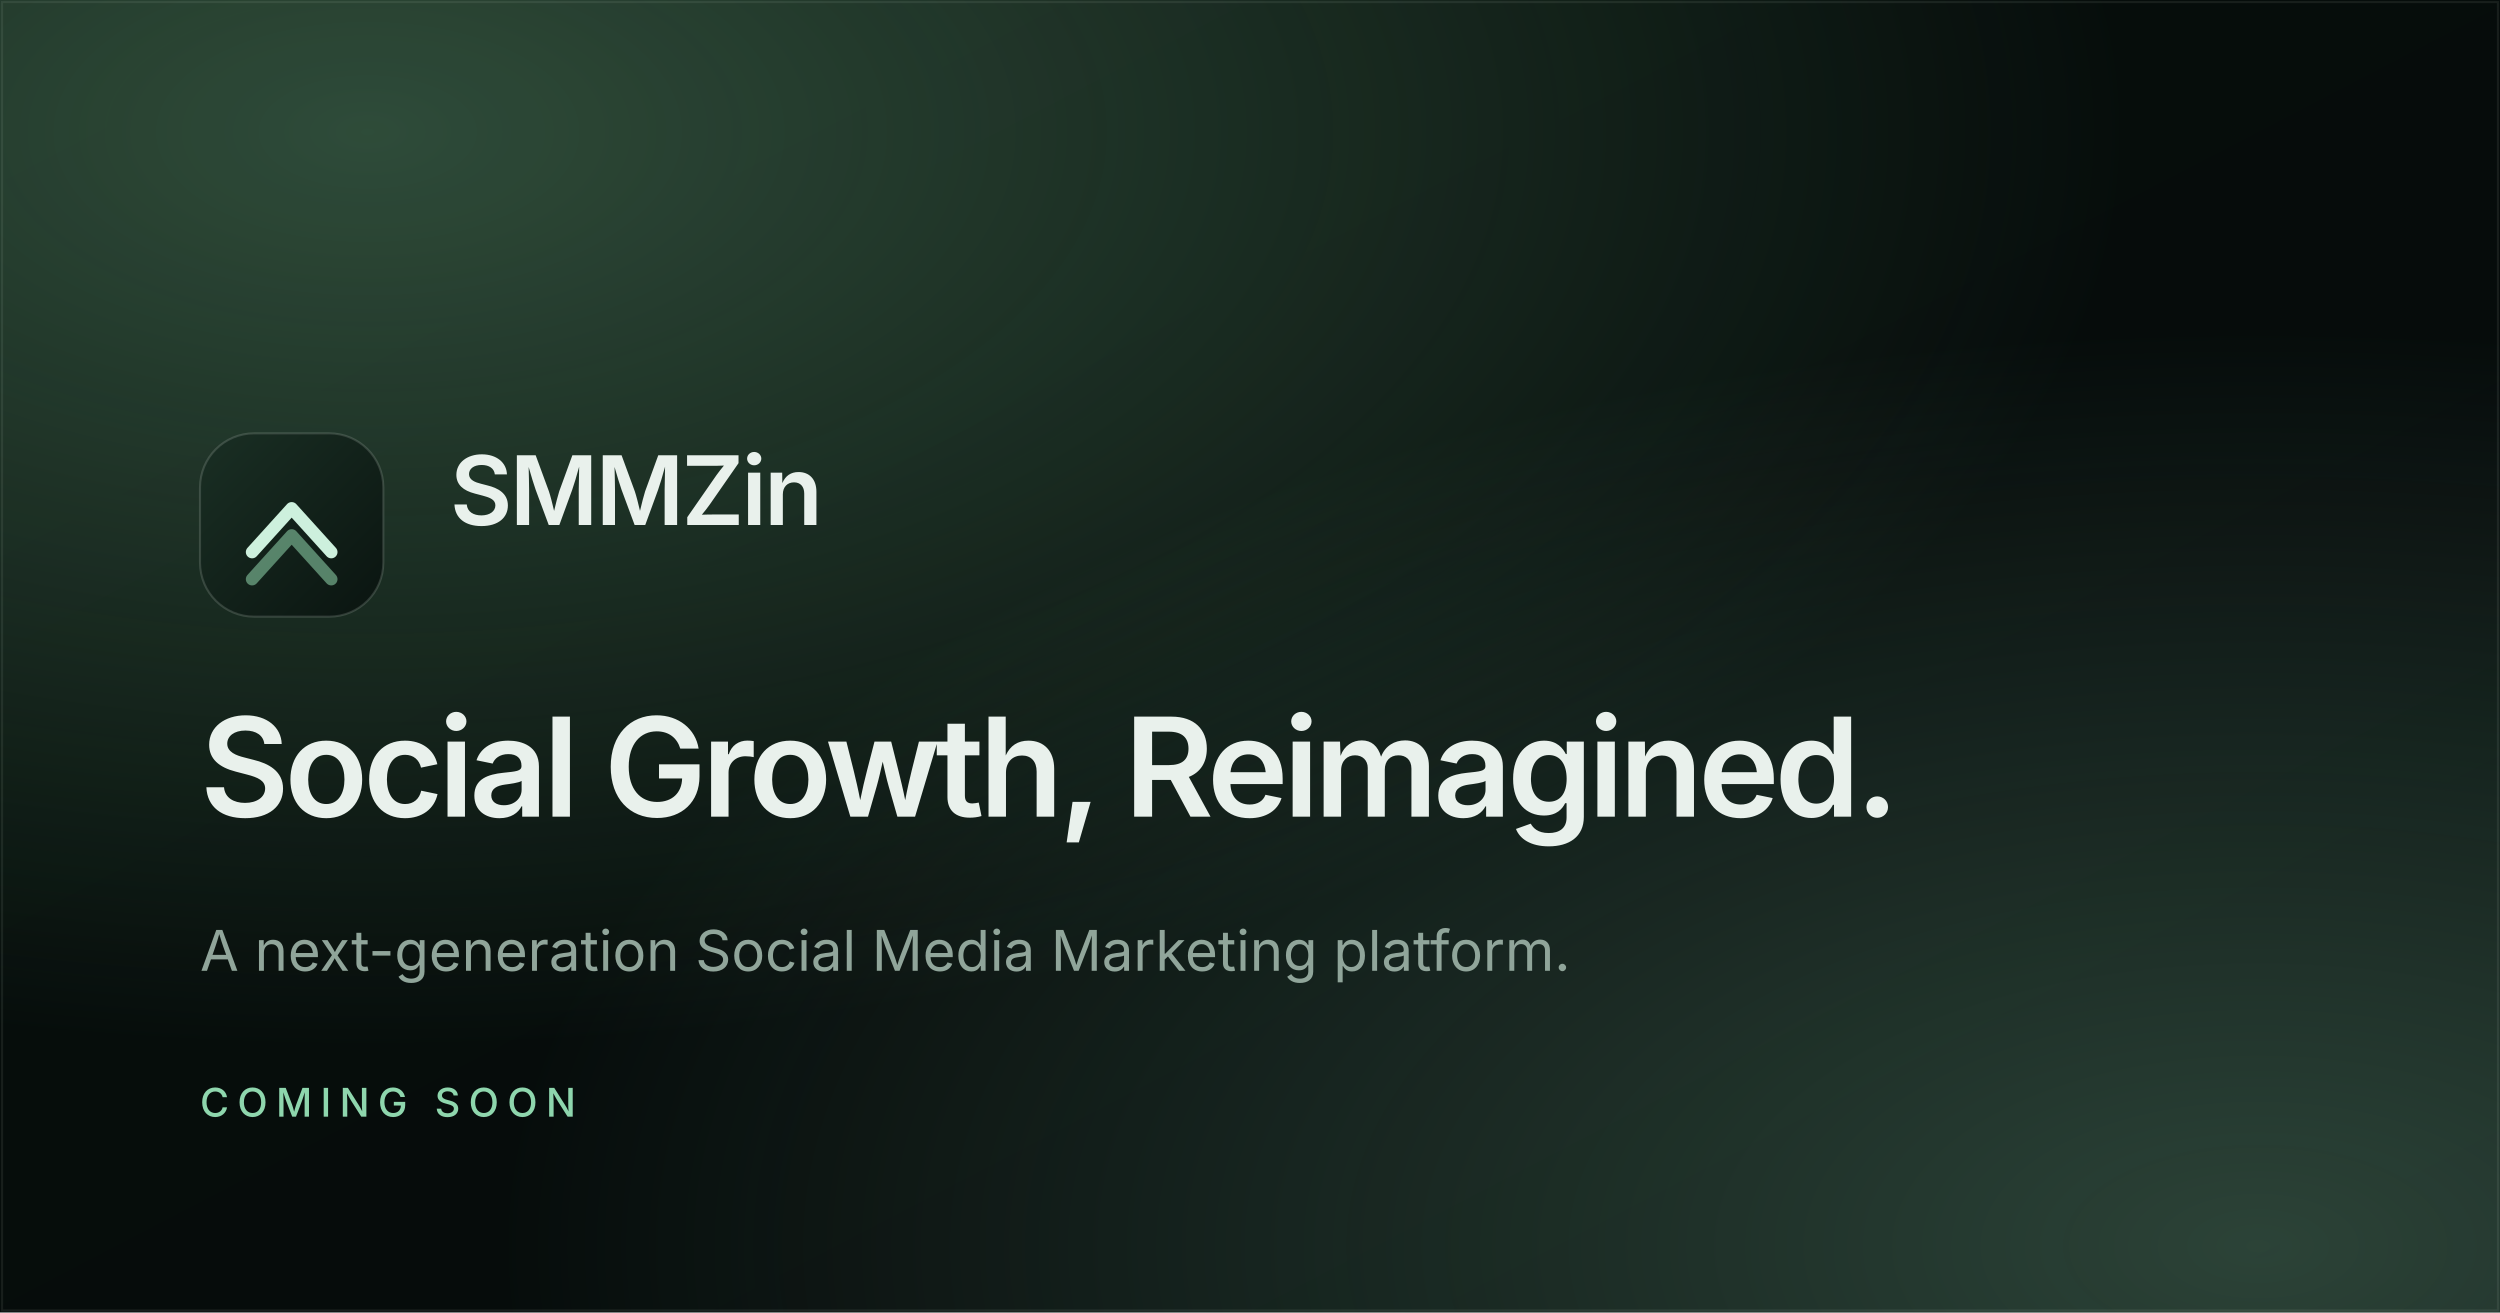
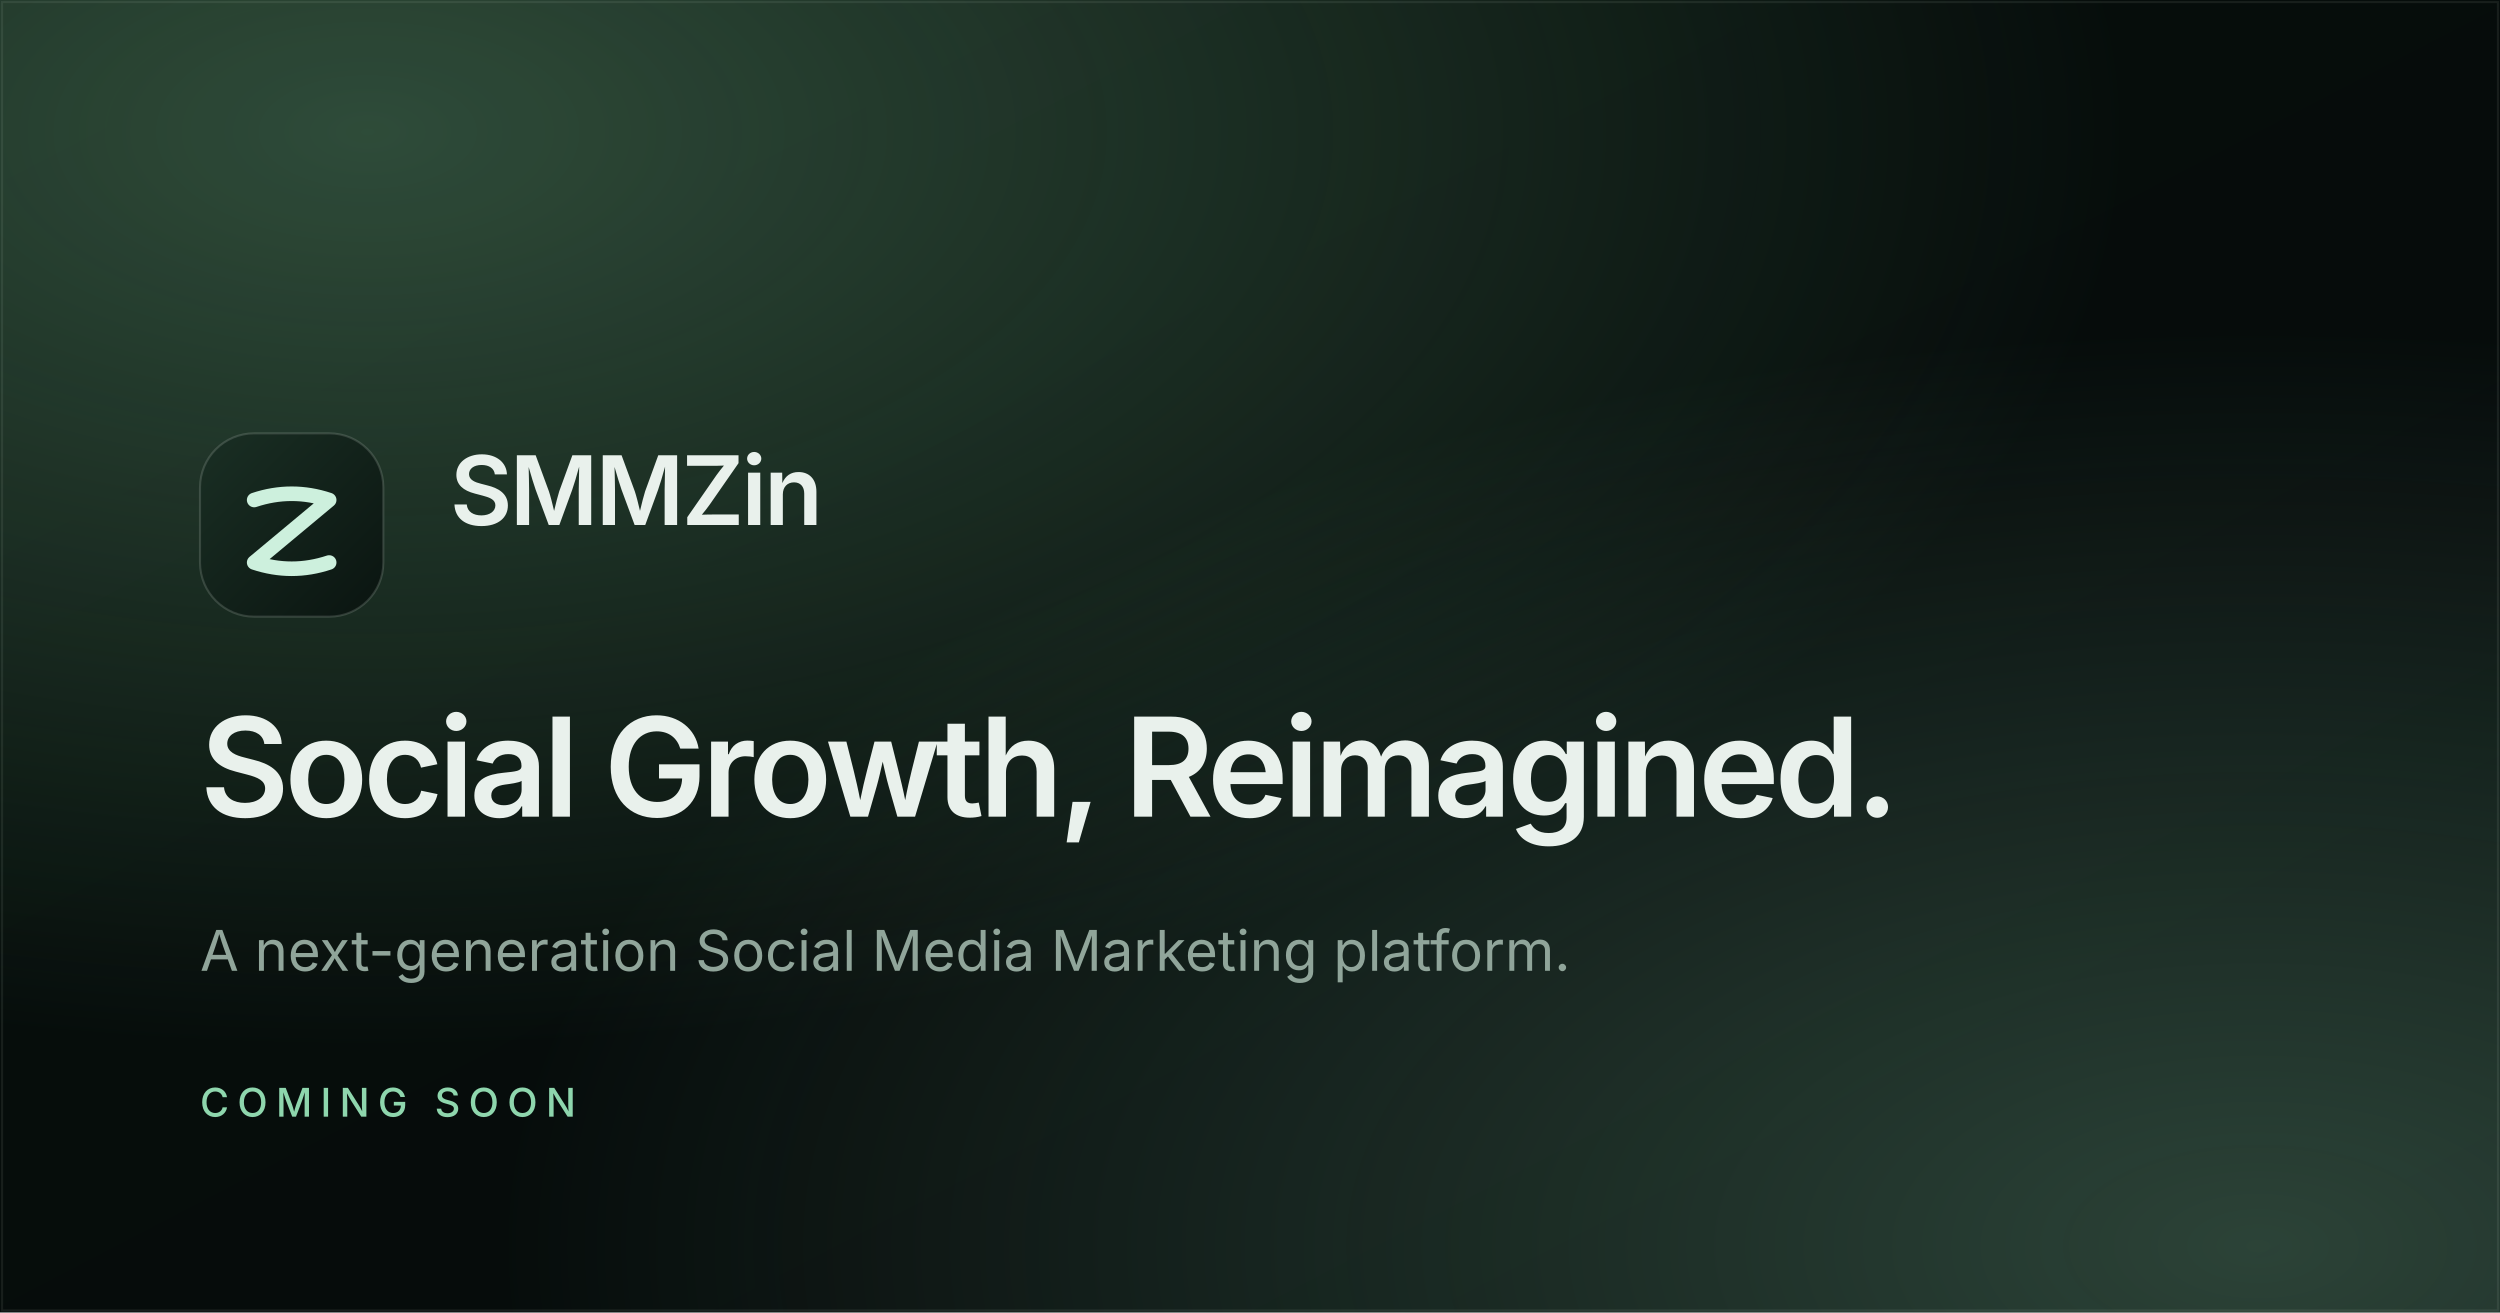
<svg xmlns="http://www.w3.org/2000/svg" viewBox="0 0 1200 630" width="1200" height="630">
  <defs>
    <linearGradient id="bg" x1="0" y1="0" x2="1" y2="1">
      <stop offset="0%" stop-color="#07100c" />
      <stop offset="100%" stop-color="#05090a" />
    </linearGradient>
    <radialGradient id="glow1" cx="0.15" cy="0.1" r="0.7">
      <stop offset="0%" stop-color="#4f7d5e" stop-opacity="0.55" />
      <stop offset="100%" stop-color="#4f7d5e" stop-opacity="0" />
    </radialGradient>
    <radialGradient id="glow2" cx="0.9" cy="0.95" r="0.7">
      <stop offset="0%" stop-color="#8ed6ad" stop-opacity="0.28" />
      <stop offset="100%" stop-color="#8ed6ad" stop-opacity="0" />
    </radialGradient>
    <linearGradient id="mark" x1="0" y1="0" x2="1" y2="1">
      <stop offset="0%" stop-color="#1a2f24" />
      <stop offset="100%" stop-color="#0a1410" />
    </linearGradient>
  </defs>
  <rect width="1200" height="630" fill="url(#bg)" />
  <rect width="1200" height="630" fill="url(#glow1)" />
  <rect width="1200" height="630" fill="url(#glow2)" />
  <rect x="1" y="1" width="1198" height="628" fill="none" stroke="#e9f1ec" stroke-opacity="0.08" />
  <g transform="translate(96, 208)">
    <rect x="0" y="0" width="88" height="88" rx="26" fill="url(#mark)" />
    <rect x="0" y="0" width="88" height="88" rx="26" fill="none" stroke="#e9f1ec" stroke-opacity="0.16" />
-     <path d="M25 57 44 36l19 21" fill="none" stroke="#cdf0dd" stroke-width="6" stroke-linecap="round" stroke-linejoin="round" />
-     <path d="M25 70 44 49l19 21" fill="none" stroke="#6fa585" stroke-width="6" stroke-linecap="round" stroke-linejoin="round" opacity="0.75" />
+     <path d="M 26 32 Q 44 26, 62 32 L 26 62 Q 44 68, 62 62" fill="none" stroke="#cdf0dd" stroke-width="7" stroke-linecap="round" stroke-linejoin="round" />
  </g>
  <text x="216" y="252" font-family="Inter, Helvetica, Arial, sans-serif" font-size="46" font-weight="600" fill="#e9f1ec" letter-spacing="-1.2">SMMZin</text>
  <text x="96" y="392" font-family="Inter, Helvetica, Arial, sans-serif" font-size="66" font-weight="600" fill="#e9f1ec" letter-spacing="-2.4">Social Growth, Reimagined.</text>
  <text x="96" y="466" font-family="Inter, Helvetica, Arial, sans-serif" font-size="27" font-weight="400" fill="#90a59a">A next-generation Social Media Marketing platform.</text>
  <text x="96" y="536" font-family="Inter, Helvetica, Arial, sans-serif" font-size="19" font-weight="500" fill="#8ed6ad" letter-spacing="4">COMING SOON</text>
</svg>
